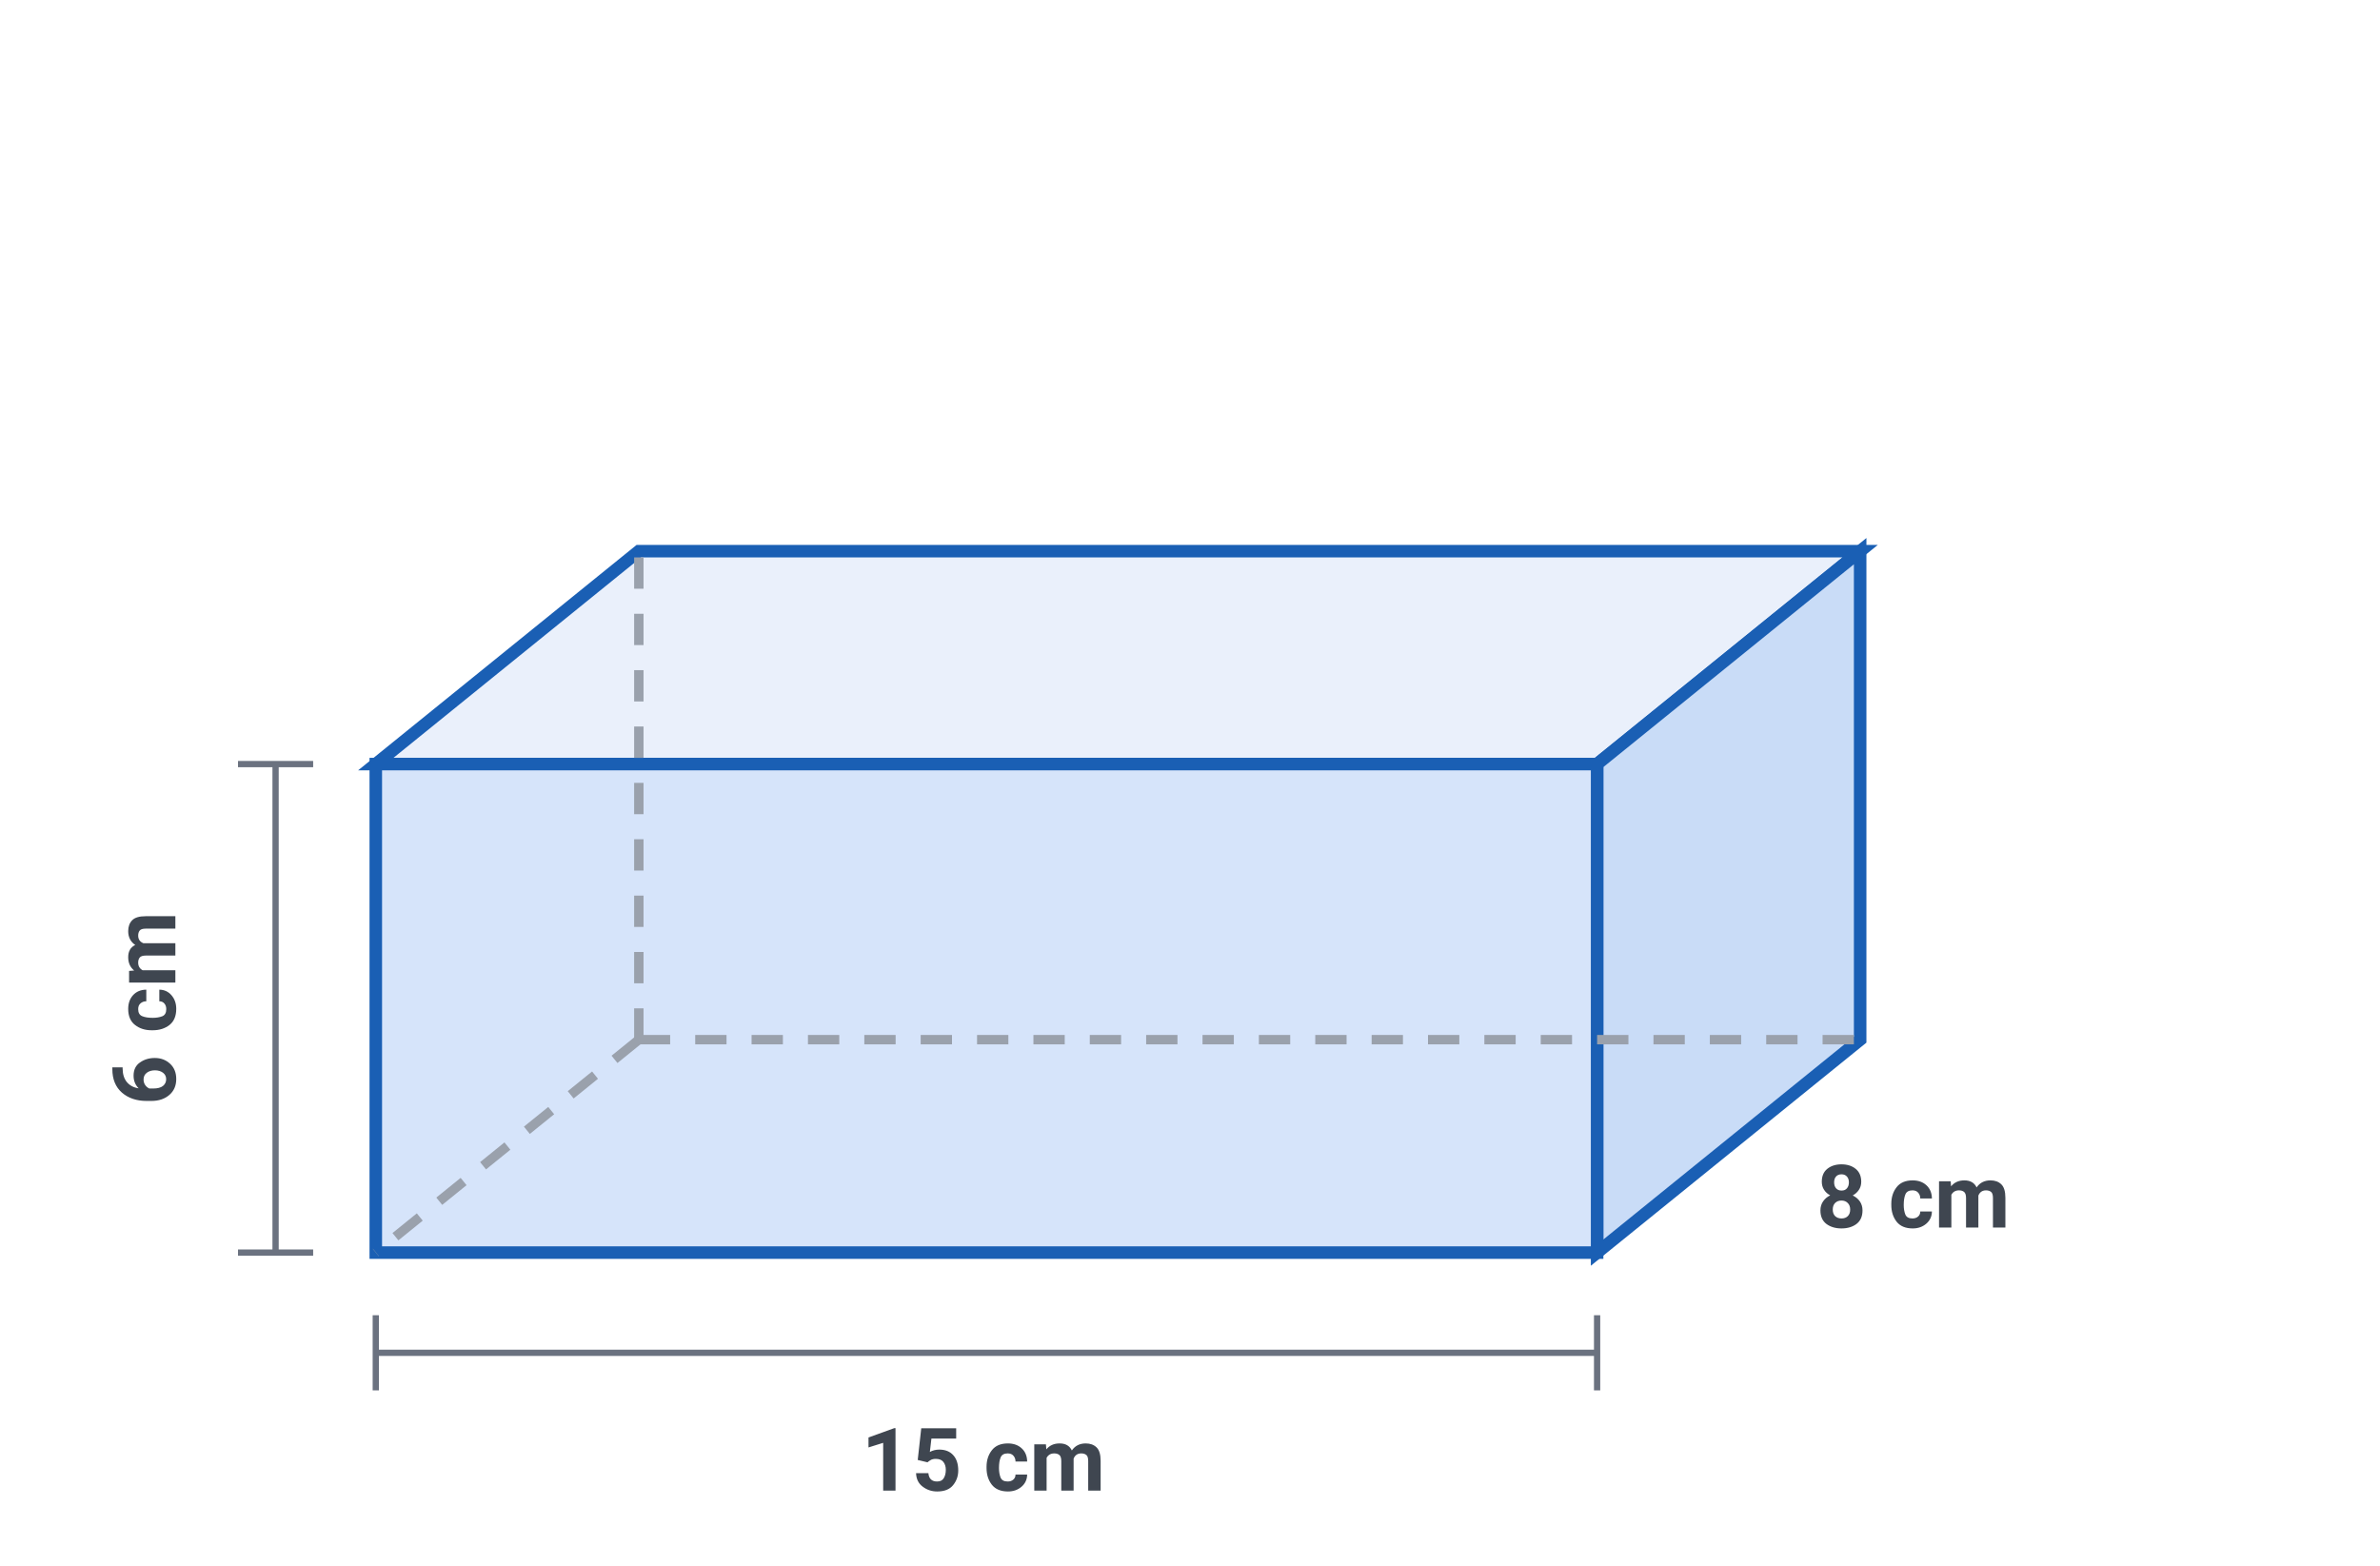
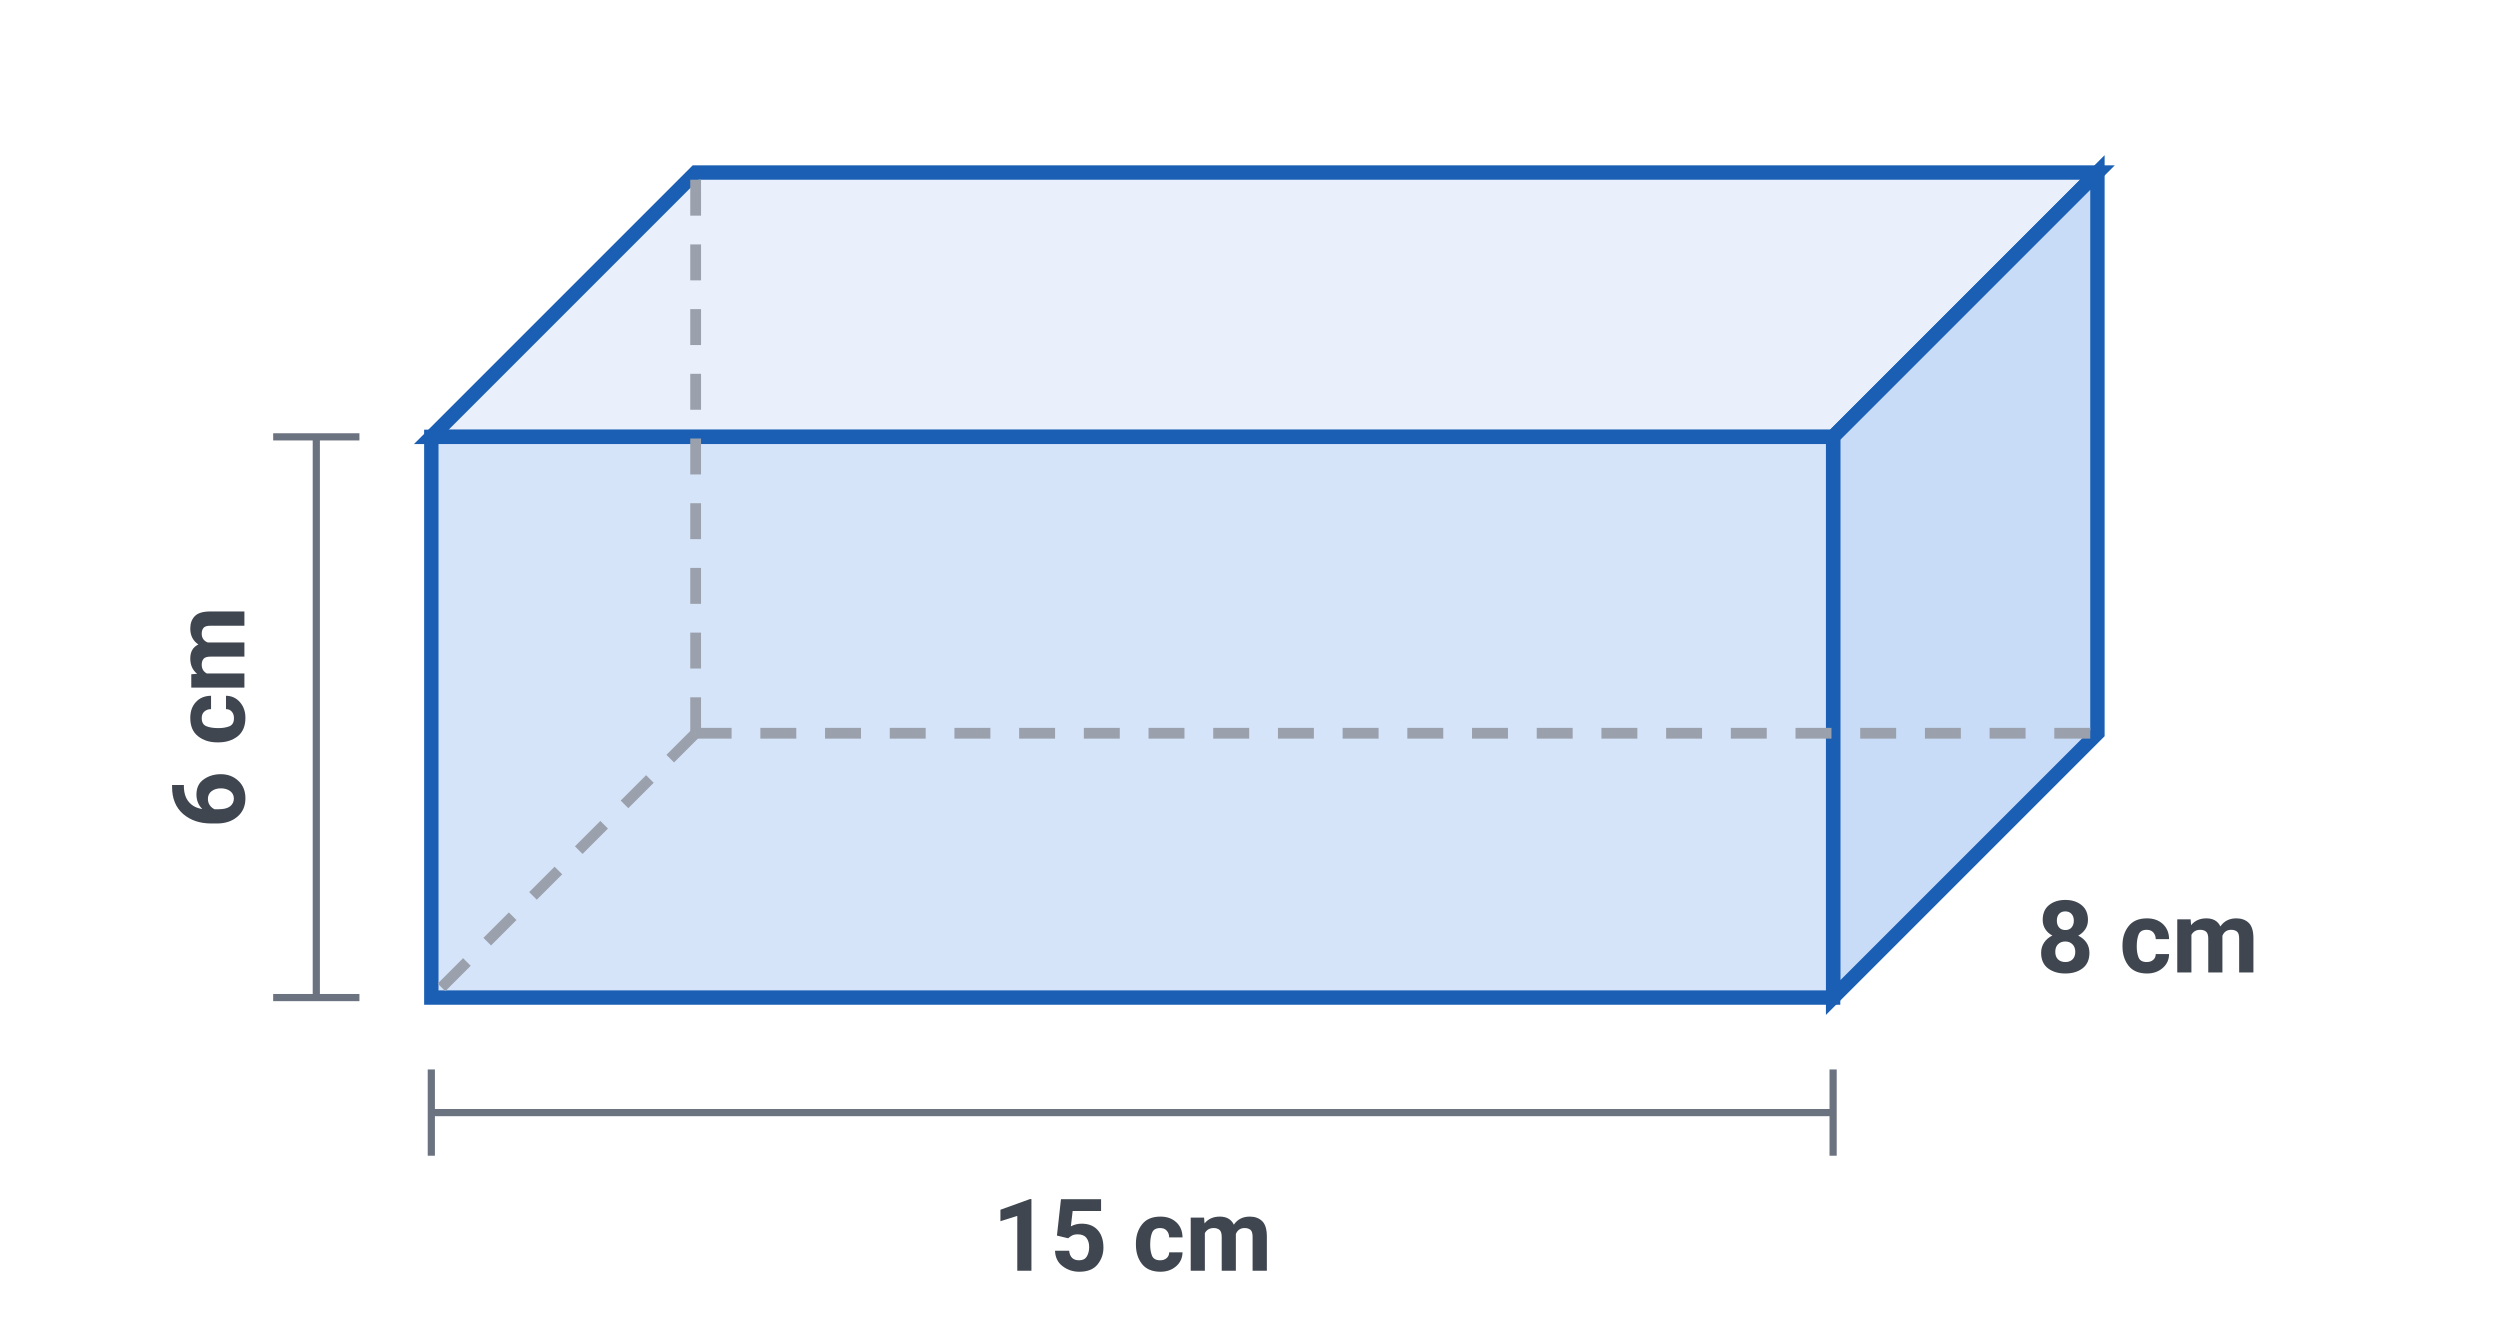
- <svg xmlns="http://www.w3.org/2000/svg" width="380" height="250" viewBox="0 0 380 250">
+ <svg xmlns="http://www.w3.org/2000/svg" width="347.77" height="186.77" viewBox="0 0 347.77 186.77">
  <style>
    text { font-family: system-ui, -apple-system, "Segoe UI", Roboto, Arial, sans-serif; }
-     .dim  { font-size: 14px; font-weight: 600; fill: #3f4650; }
+     .dim { font-size: 14px; font-weight: 600; fill: #3f4650; }
+     .note { font-size: 13px; fill: #6b7280; }
    .tick { stroke: #6b7280; stroke-width: 1; }
  </style>
-   <polygon points="60,122 102,88 297,88 255,122" fill="#eaf0fb" stroke="#1a5fb4" stroke-width="2" />
-   <polygon points="255,122 297,88 297,166 255,200" fill="#c9dcf7" stroke="#1a5fb4" stroke-width="2" />
-   <rect x="60" y="122" width="195" height="78" fill="#d6e4fa" stroke="#1a5fb4" stroke-width="2" />
+   <polygon points="60,60.77 96.77,24 291.77,24 255,60.77" fill="#eaf0fb" stroke="#1a5fb4" stroke-width="2" />
+   <polygon points="255,60.77 291.77,24 291.77,102 255,138.77" fill="#c9dcf7" stroke="#1a5fb4" stroke-width="2" />
+   <rect x="60" y="60.77" width="195" height="78" fill="#d6e4fa" stroke="#1a5fb4" stroke-width="2" />
  <g stroke="#9aa1ac" stroke-width="1.5" stroke-dasharray="5 4" fill="none">
-     <line x1="102" y1="166" x2="102" y2="88" />
-     <line x1="102" y1="166" x2="297" y2="166" />
-     <line x1="102" y1="166" x2="60" y2="200" />
+     <line x1="96.77" y1="102" x2="96.77" y2="24" />
+     <line x1="96.77" y1="102" x2="291.77" y2="102" />
+     <line x1="96.77" y1="102" x2="60" y2="138.77" />
  </g>
-   <line class="tick" x1="60" y1="216" x2="255" y2="216" />
-   <line class="tick" x1="60" y1="210" x2="60" y2="222" />
-   <line class="tick" x1="255" y1="210" x2="255" y2="222" />
-   <text class="dim" x="157" y="238" text-anchor="middle">15 cm</text>
-   <line class="tick" x1="44" y1="122" x2="44" y2="200" />
-   <line class="tick" x1="38" y1="122" x2="50" y2="122" />
-   <line class="tick" x1="38" y1="200" x2="50" y2="200" />
-   <text class="dim" x="28" y="161" text-anchor="middle" transform="rotate(-90 28 161)">6 cm</text>
-   <text class="dim" x="290" y="196" text-anchor="start">8 cm</text>
+   <line class="tick" x1="60" y1="154.77" x2="255" y2="154.77" />
+   <line class="tick" x1="60" y1="148.77" x2="60" y2="160.77" />
+   <line class="tick" x1="255" y1="148.77" x2="255" y2="160.77" />
+   <text class="dim" x="157.5" y="176.77" text-anchor="middle">15 cm</text>
+   <line class="tick" x1="44" y1="60.77" x2="44" y2="138.77" />
+   <line class="tick" x1="38" y1="60.77" x2="50" y2="60.77" />
+   <line class="tick" x1="38" y1="138.77" x2="50" y2="138.77" />
+   <text class="dim" x="34" y="99.77" text-anchor="middle" transform="rotate(-90 34 99.77)">6 cm</text>
+   <text class="dim" x="283.28" y="135.28" text-anchor="start">8 cm</text>
</svg>
